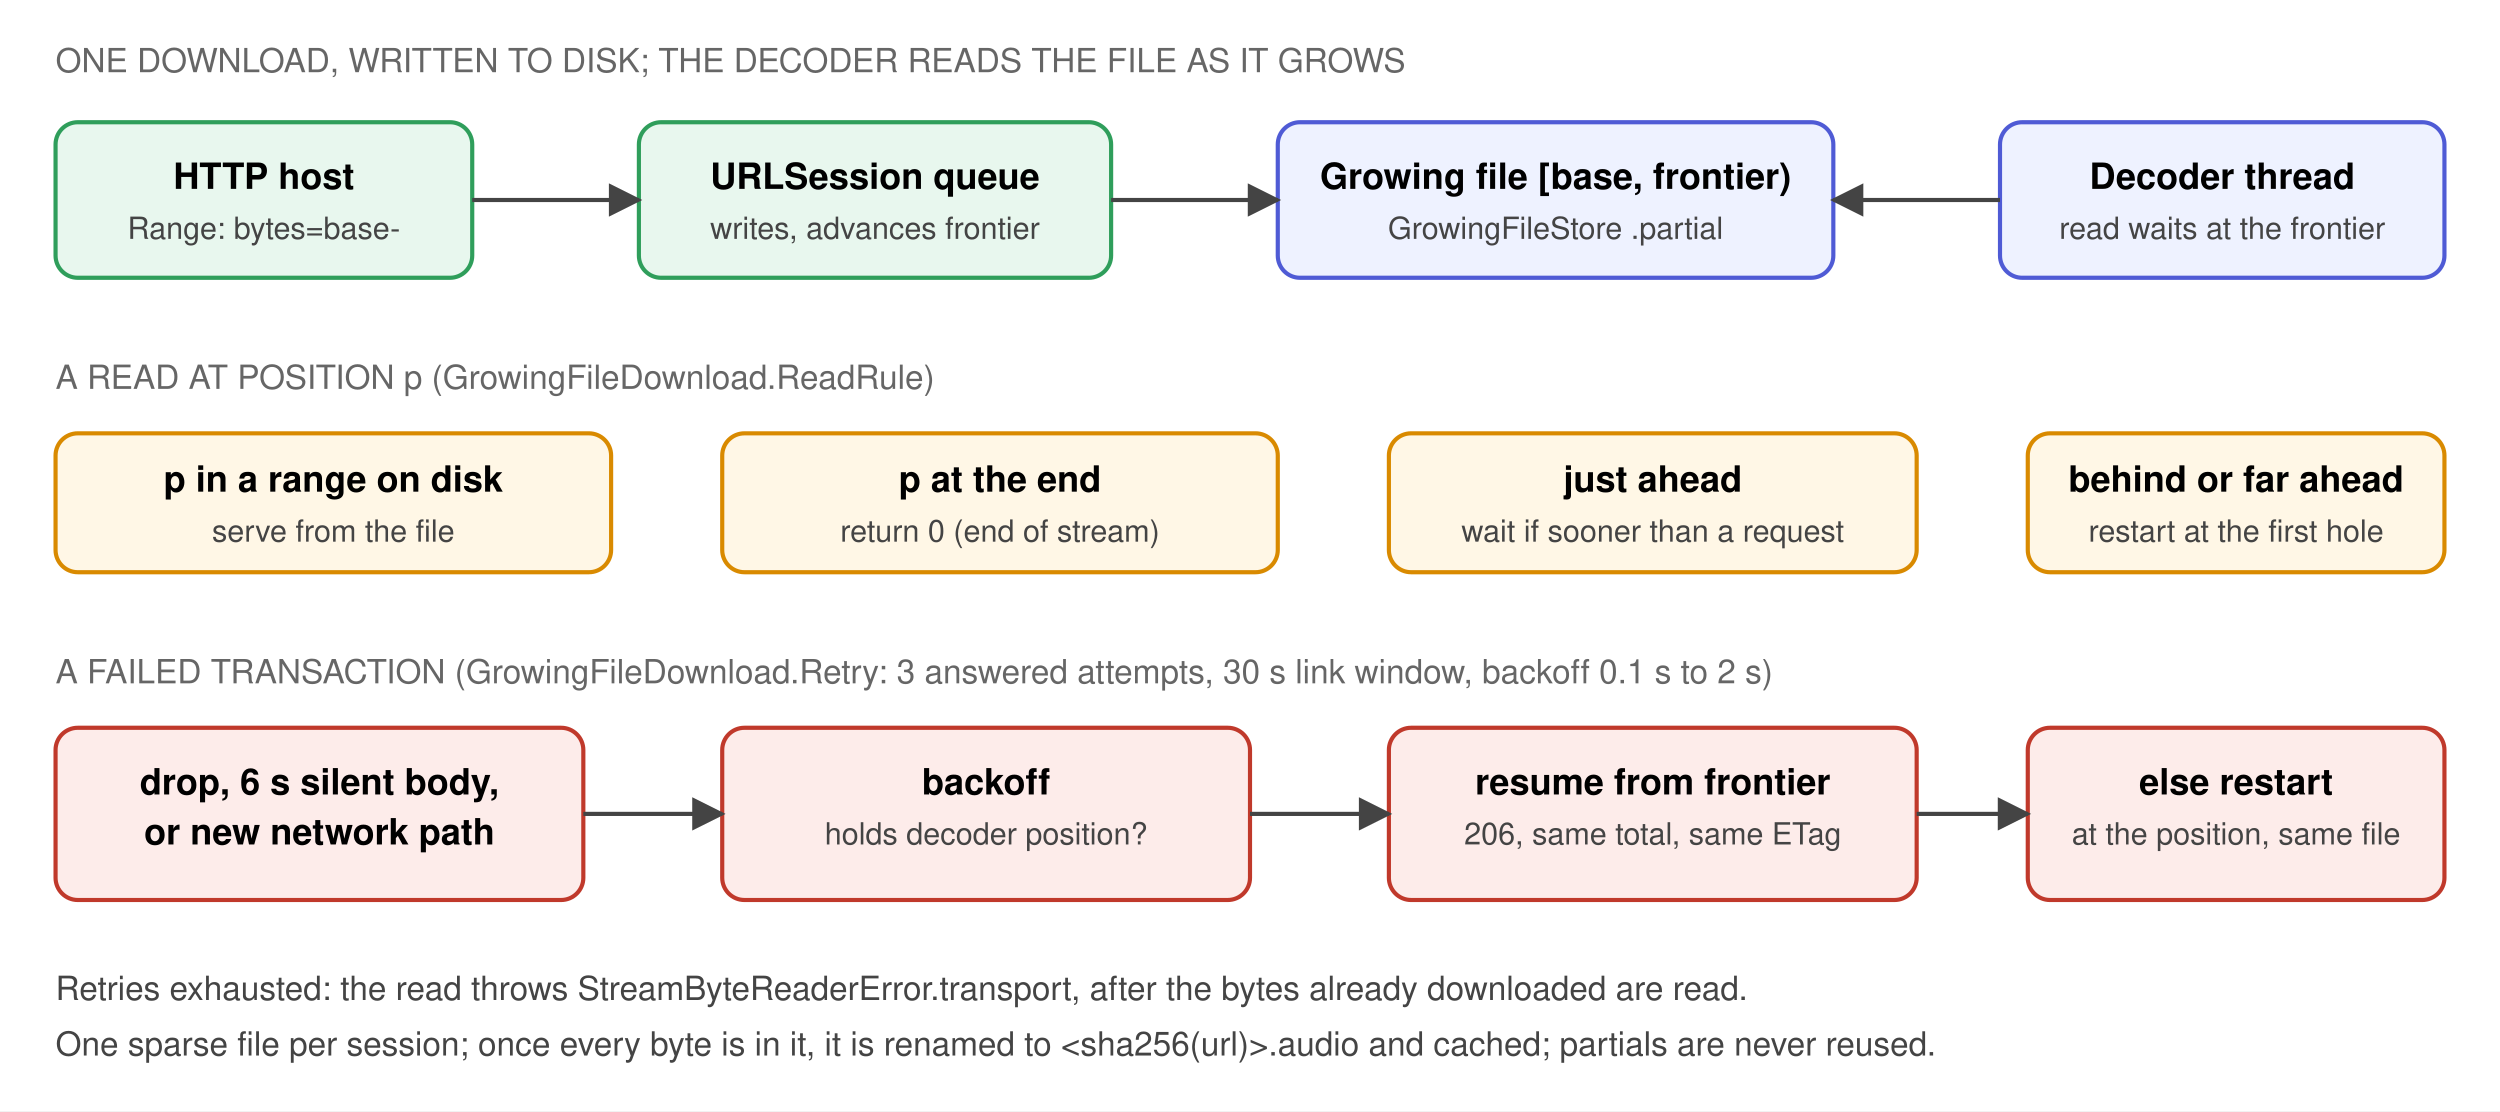
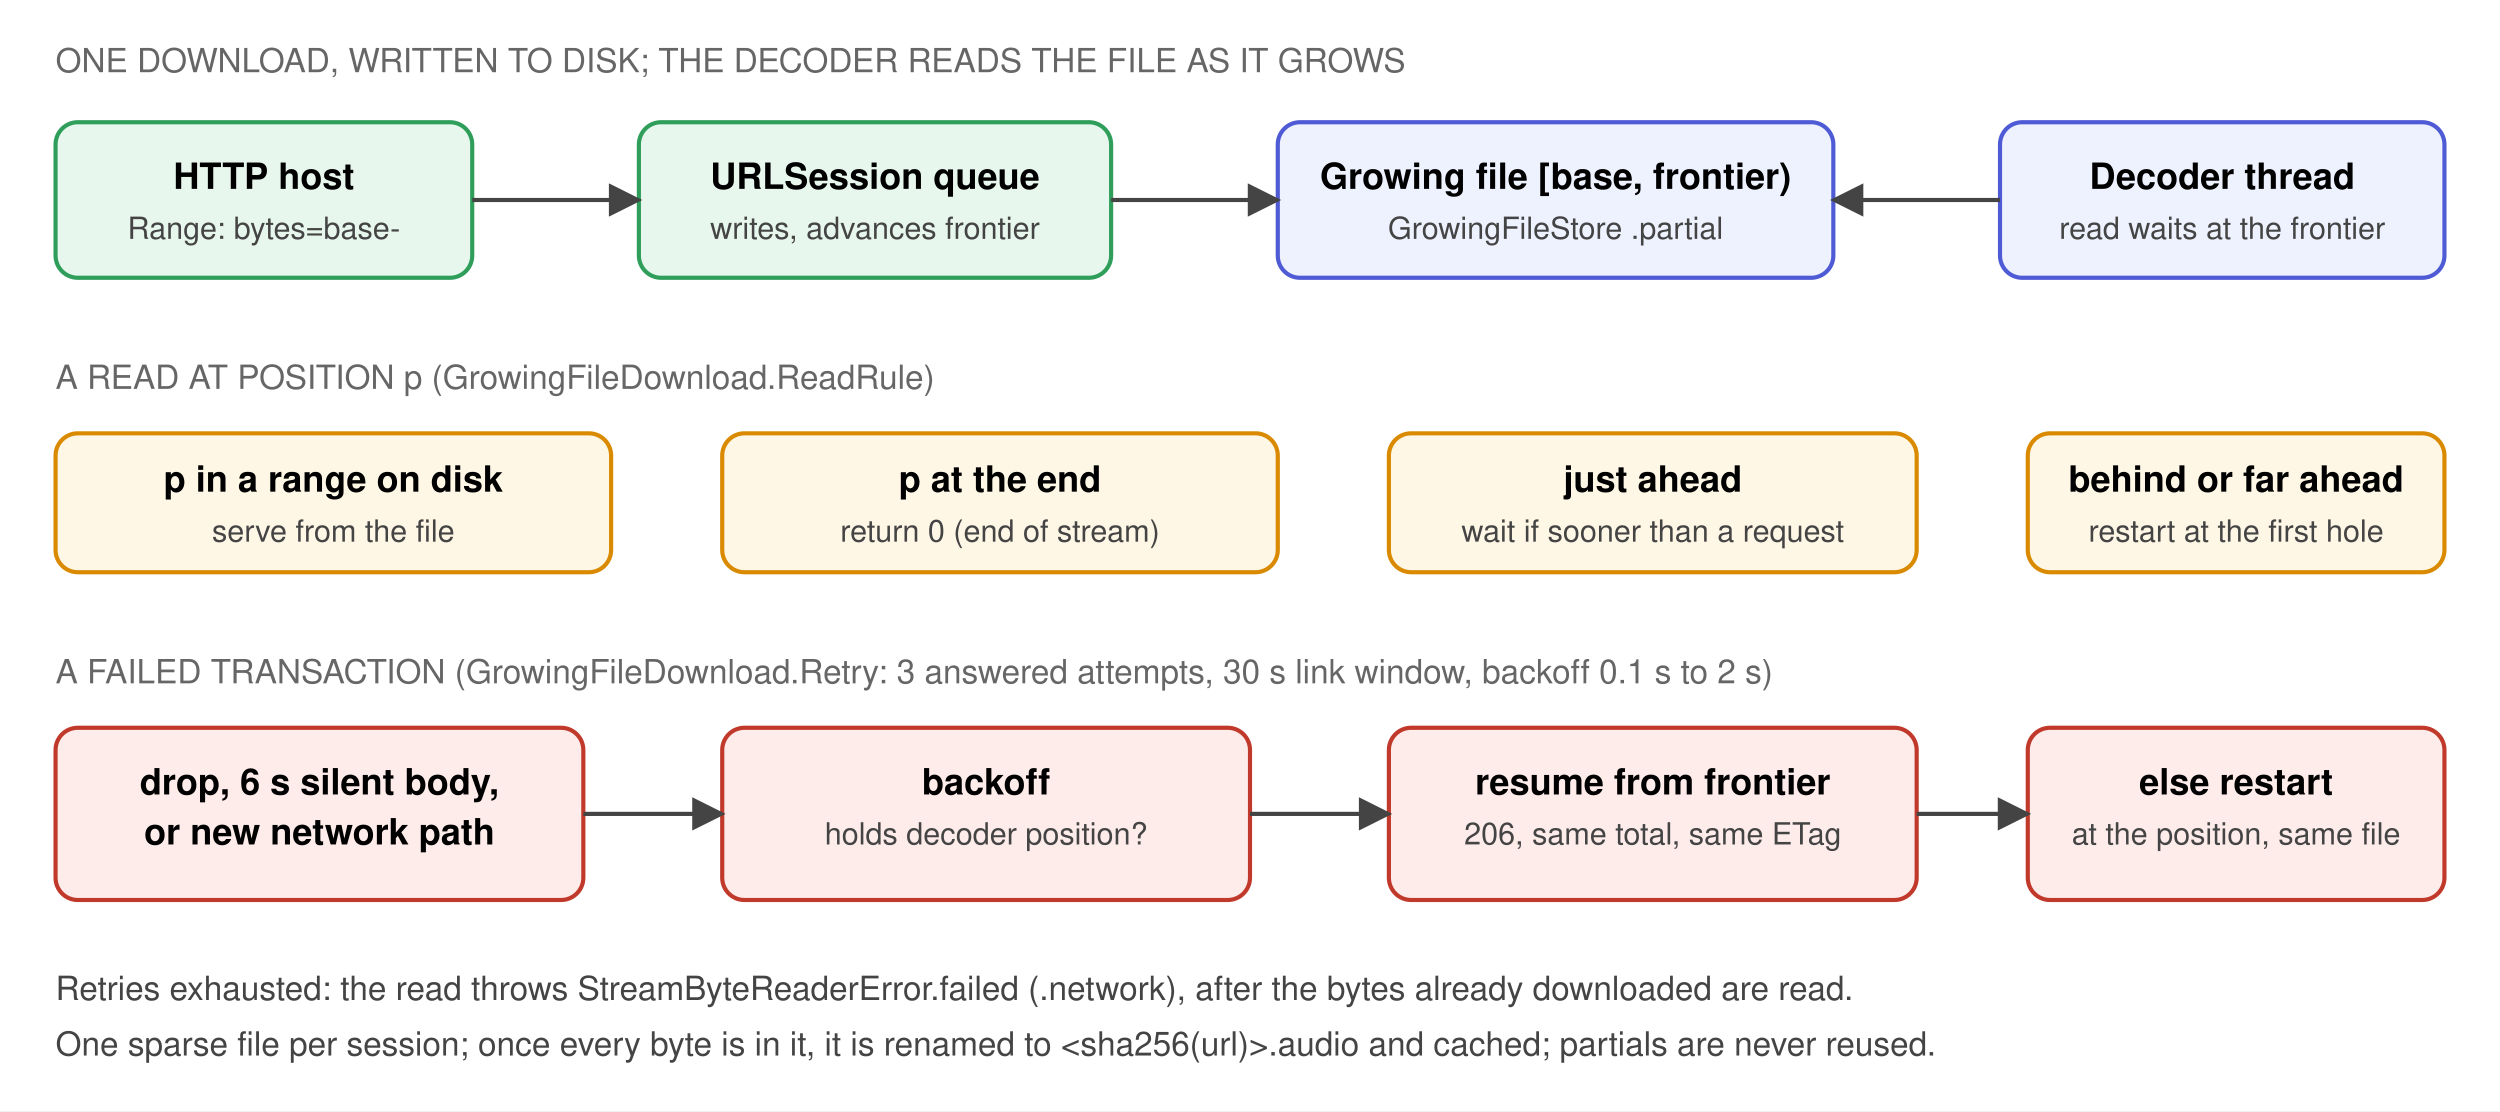
<svg xmlns="http://www.w3.org/2000/svg" viewBox="0 0 900 400" font-family="-apple-system, Helvetica, Arial, sans-serif" font-size="13">
  <defs>
    <marker id="a" viewBox="0 0 10 10" refX="9" refY="5" markerWidth="8" markerHeight="8" orient="auto">
      <path d="M0 0L10 5L0 10z" fill="#444" />
    </marker>
  </defs>
  <rect width="900" height="400" fill="#fff" />
  <text x="20" y="26" font-size="12" fill="#666">ONE DOWNLOAD, WRITTEN TO DISK; THE DECODER READS THE FILE AS IT GROWS</text>
  <g stroke="#2f9e5b" stroke-width="1.5" fill="#e8f7ee">
    <rect x="20" y="44" width="150" height="56" rx="8" />
    <rect x="230" y="44" width="170" height="56" rx="8" />
    <rect x="460" y="44" width="200" height="56" rx="8" fill="#eef2ff" stroke="#4f5bd5" />
    <rect x="720" y="44" width="160" height="56" rx="8" fill="#eef2ff" stroke="#4f5bd5" />
  </g>
  <g text-anchor="middle">
    <text x="95" y="68" font-weight="600">HTTP host</text>
    <text x="95" y="86" font-size="11" fill="#444">Range: bytes=base-</text>
    <text x="315" y="68" font-weight="600">URLSession queue</text>
    <text x="315" y="86" font-size="11" fill="#444">writes, advances frontier</text>
    <text x="560" y="68" font-weight="600">Growing file [base, frontier)</text>
    <text x="560" y="86" font-size="11" fill="#444">GrowingFileStore .partial</text>
    <text x="800" y="68" font-weight="600">Decoder thread</text>
    <text x="800" y="86" font-size="11" fill="#444">read waits at the frontier</text>
  </g>
  <g stroke="#444" stroke-width="1.5" fill="none" marker-end="url(#a)">
    <path d="M170 72 L230 72" />
    <path d="M400 72 L460 72" />
    <path d="M720 72 L660 72" />
  </g>
  <text x="20" y="140" font-size="12" fill="#666">A READ AT POSITION p (GrowingFileDownload.ReadRule)</text>
  <g stroke="#d98a00" stroke-width="1.5" fill="#fff7e6">
    <rect x="20" y="156" width="200" height="50" rx="8" />
    <rect x="260" y="156" width="200" height="50" rx="8" />
    <rect x="500" y="156" width="190" height="50" rx="8" />
    <rect x="730" y="156" width="150" height="50" rx="8" />
  </g>
  <g text-anchor="middle">
    <text x="120" y="177" font-weight="600">p in a range on disk</text>
    <text x="120" y="195" font-size="11" fill="#444">serve from the file</text>
    <text x="360" y="177" font-weight="600">p at the end</text>
    <text x="360" y="195" font-size="11" fill="#444">return 0 (end of stream)</text>
    <text x="595" y="177" font-weight="600">just ahead</text>
    <text x="595" y="195" font-size="11" fill="#444">wait if sooner than a request</text>
    <text x="805" y="177" font-weight="600">behind or far ahead</text>
    <text x="805" y="195" font-size="11" fill="#444">restart at the first hole</text>
  </g>
  <text x="20" y="246" font-size="12" fill="#666">A FAILED TRANSACTION (GrowingFileDownload.Retry: 3 answered attempts, 30 s link window, backoff 0.1 s to 2 s)</text>
  <g stroke="#c0392b" stroke-width="1.5" fill="#fdecea">
    <rect x="20" y="262" width="190" height="62" rx="8" />
    <rect x="260" y="262" width="190" height="62" rx="8" />
    <rect x="500" y="262" width="190" height="62" rx="8" />
    <rect x="730" y="262" width="150" height="62" rx="8" />
  </g>
  <g text-anchor="middle">
    <text x="115" y="286" font-weight="600">drop, 6 s silent body,</text>
    <text x="115" y="304" font-weight="600">or new network path</text>
    <text x="355" y="286" font-weight="600">backoff</text>
    <text x="355" y="304" font-size="11" fill="#444">holds decoder position?</text>
    <text x="595" y="286" font-weight="600">resume from frontier</text>
    <text x="595" y="304" font-size="11" fill="#444">206, same total, same ETag</text>
    <text x="805" y="286" font-weight="600">else restart</text>
    <text x="805" y="304" font-size="11" fill="#444">at the position, same file</text>
  </g>
  <g stroke="#444" stroke-width="1.5" fill="none" marker-end="url(#a)">
    <path d="M210 293 L260 293" />
    <path d="M450 293 L500 293" />
    <path d="M690 293 L730 293" />
  </g>
-   <text x="20" y="360" font-size="12" fill="#444">Retries exhausted: the read throws StreamByteReaderError.transport, after the bytes already downloaded are read.</text>
+   <text x="20" y="360" font-size="12" fill="#444">Retries exhausted: the read throws StreamByteReaderError.failed (.network), after the bytes already downloaded are read.</text>
  <text x="20" y="380" font-size="12" fill="#444">One sparse file per session; once every byte is in it, it is renamed to &lt;sha256(url)&gt;.audio and cached; partials are never reused.</text>
</svg>
